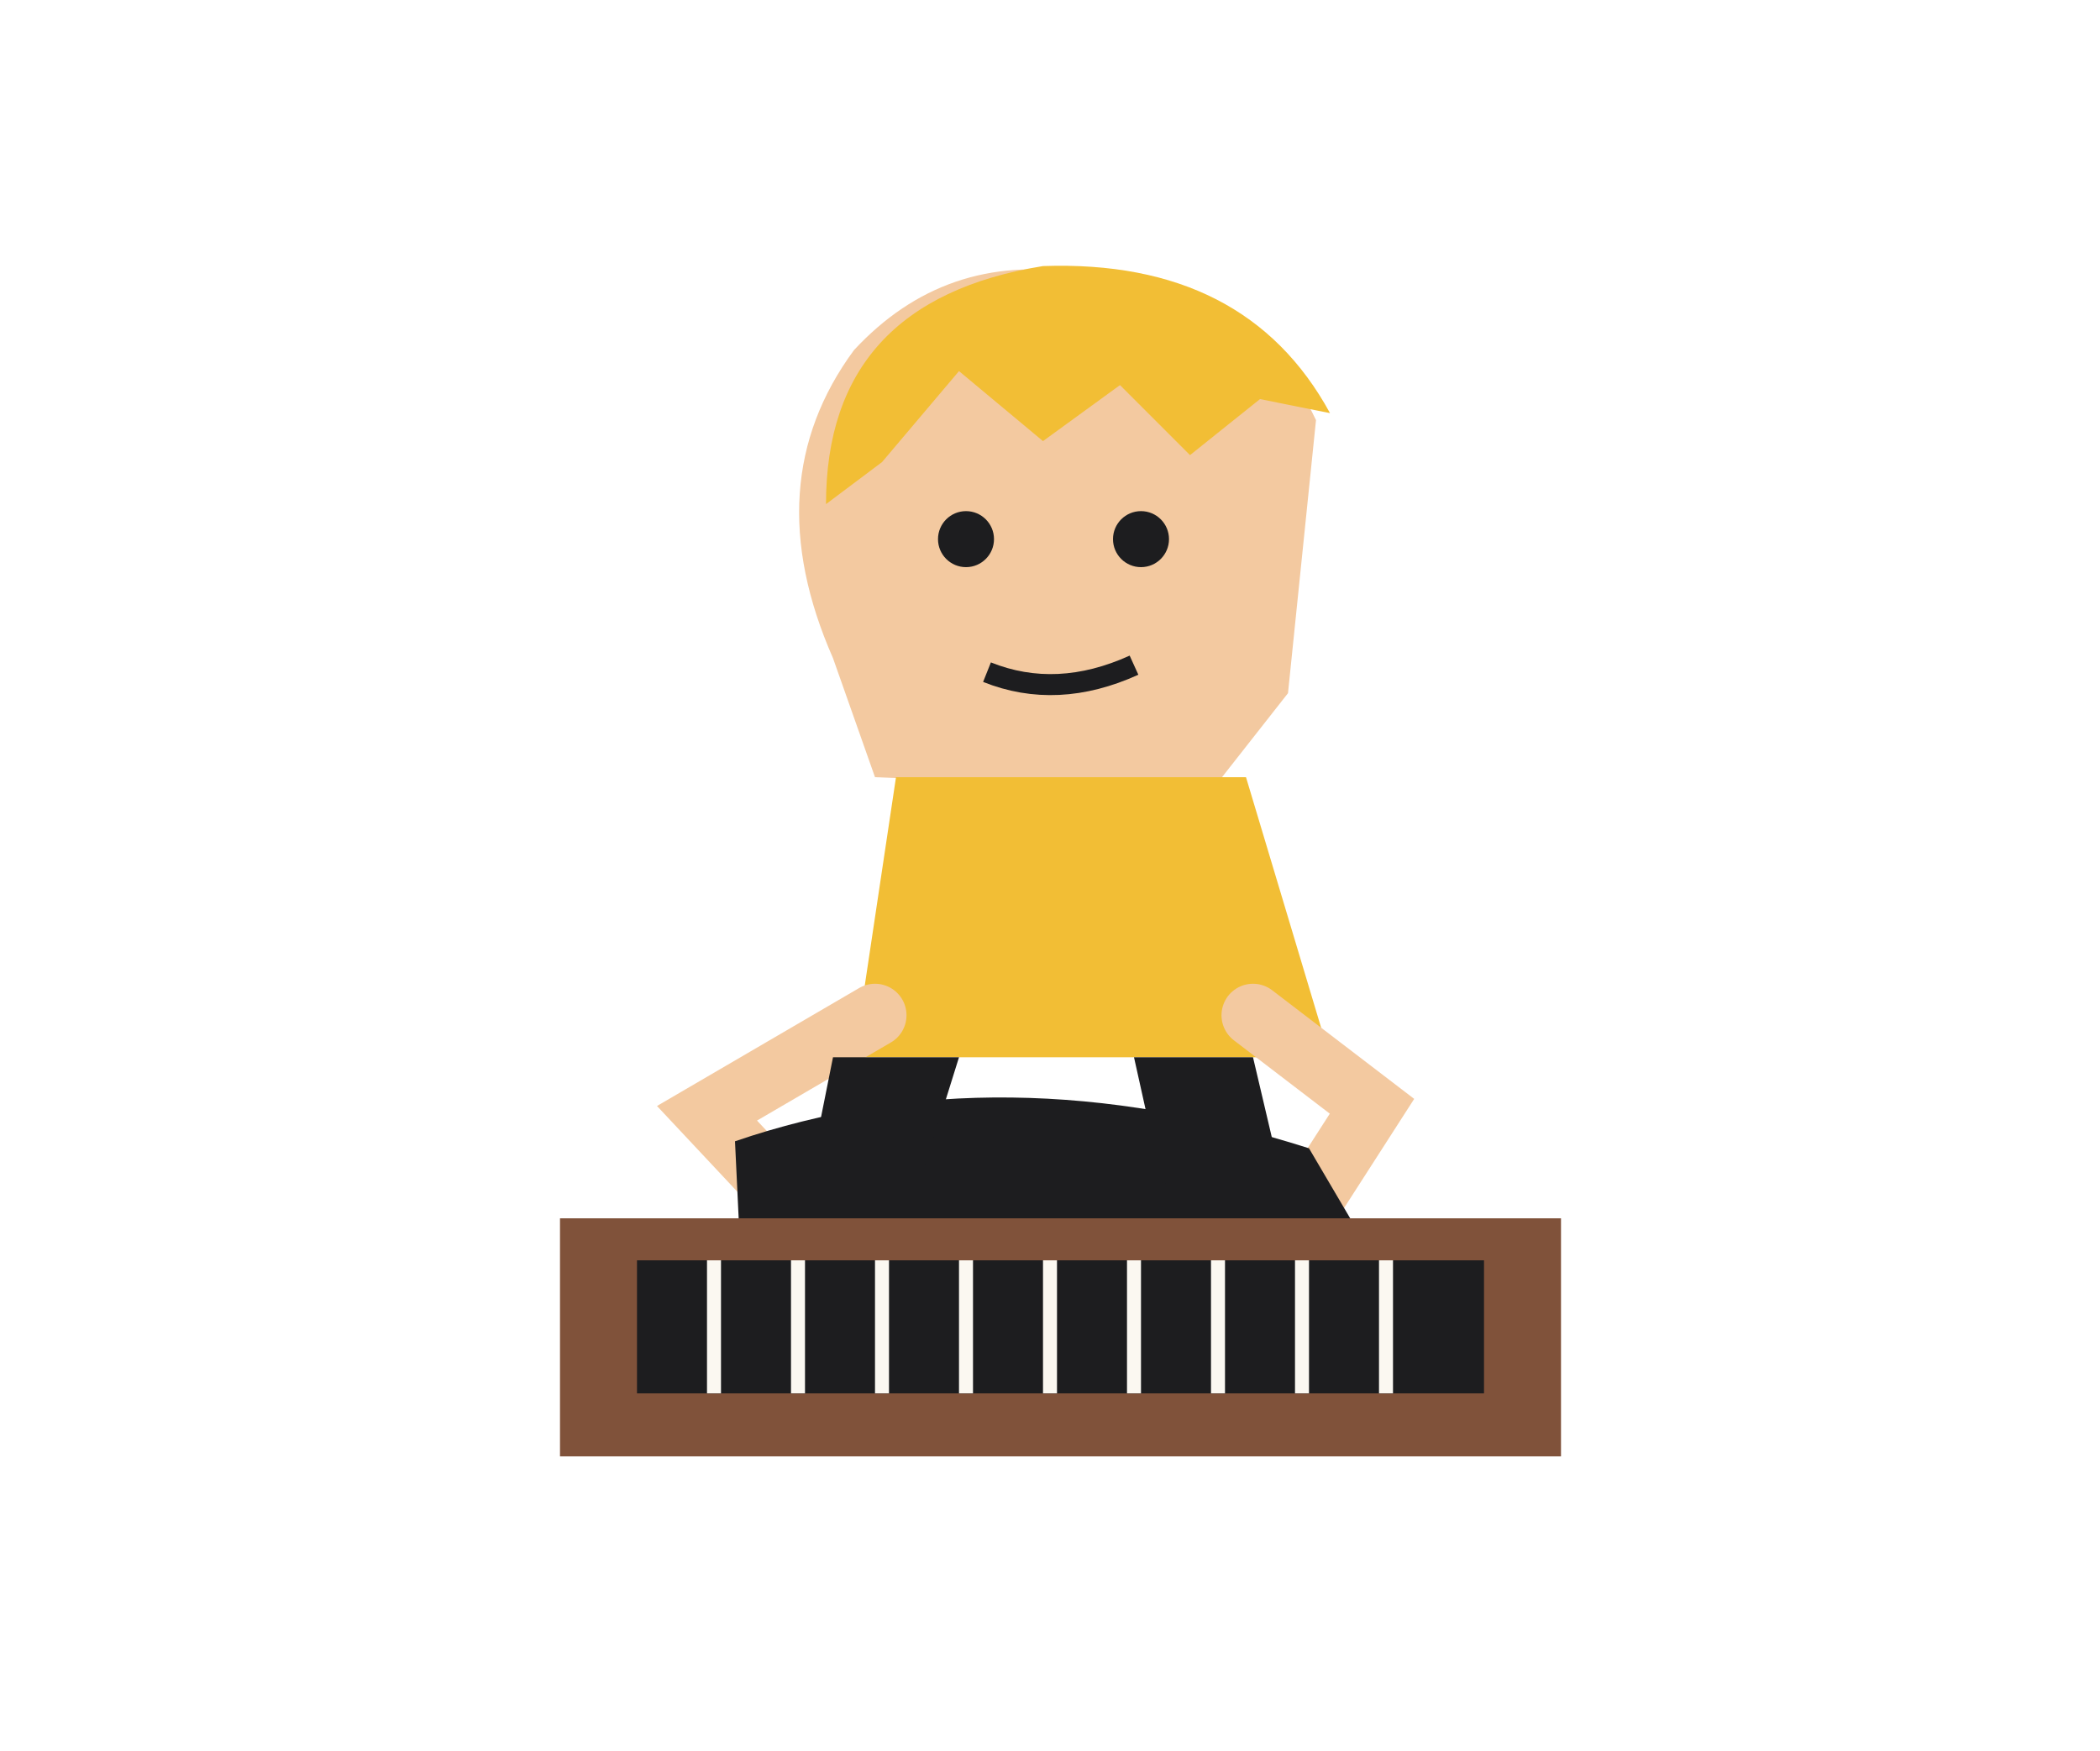
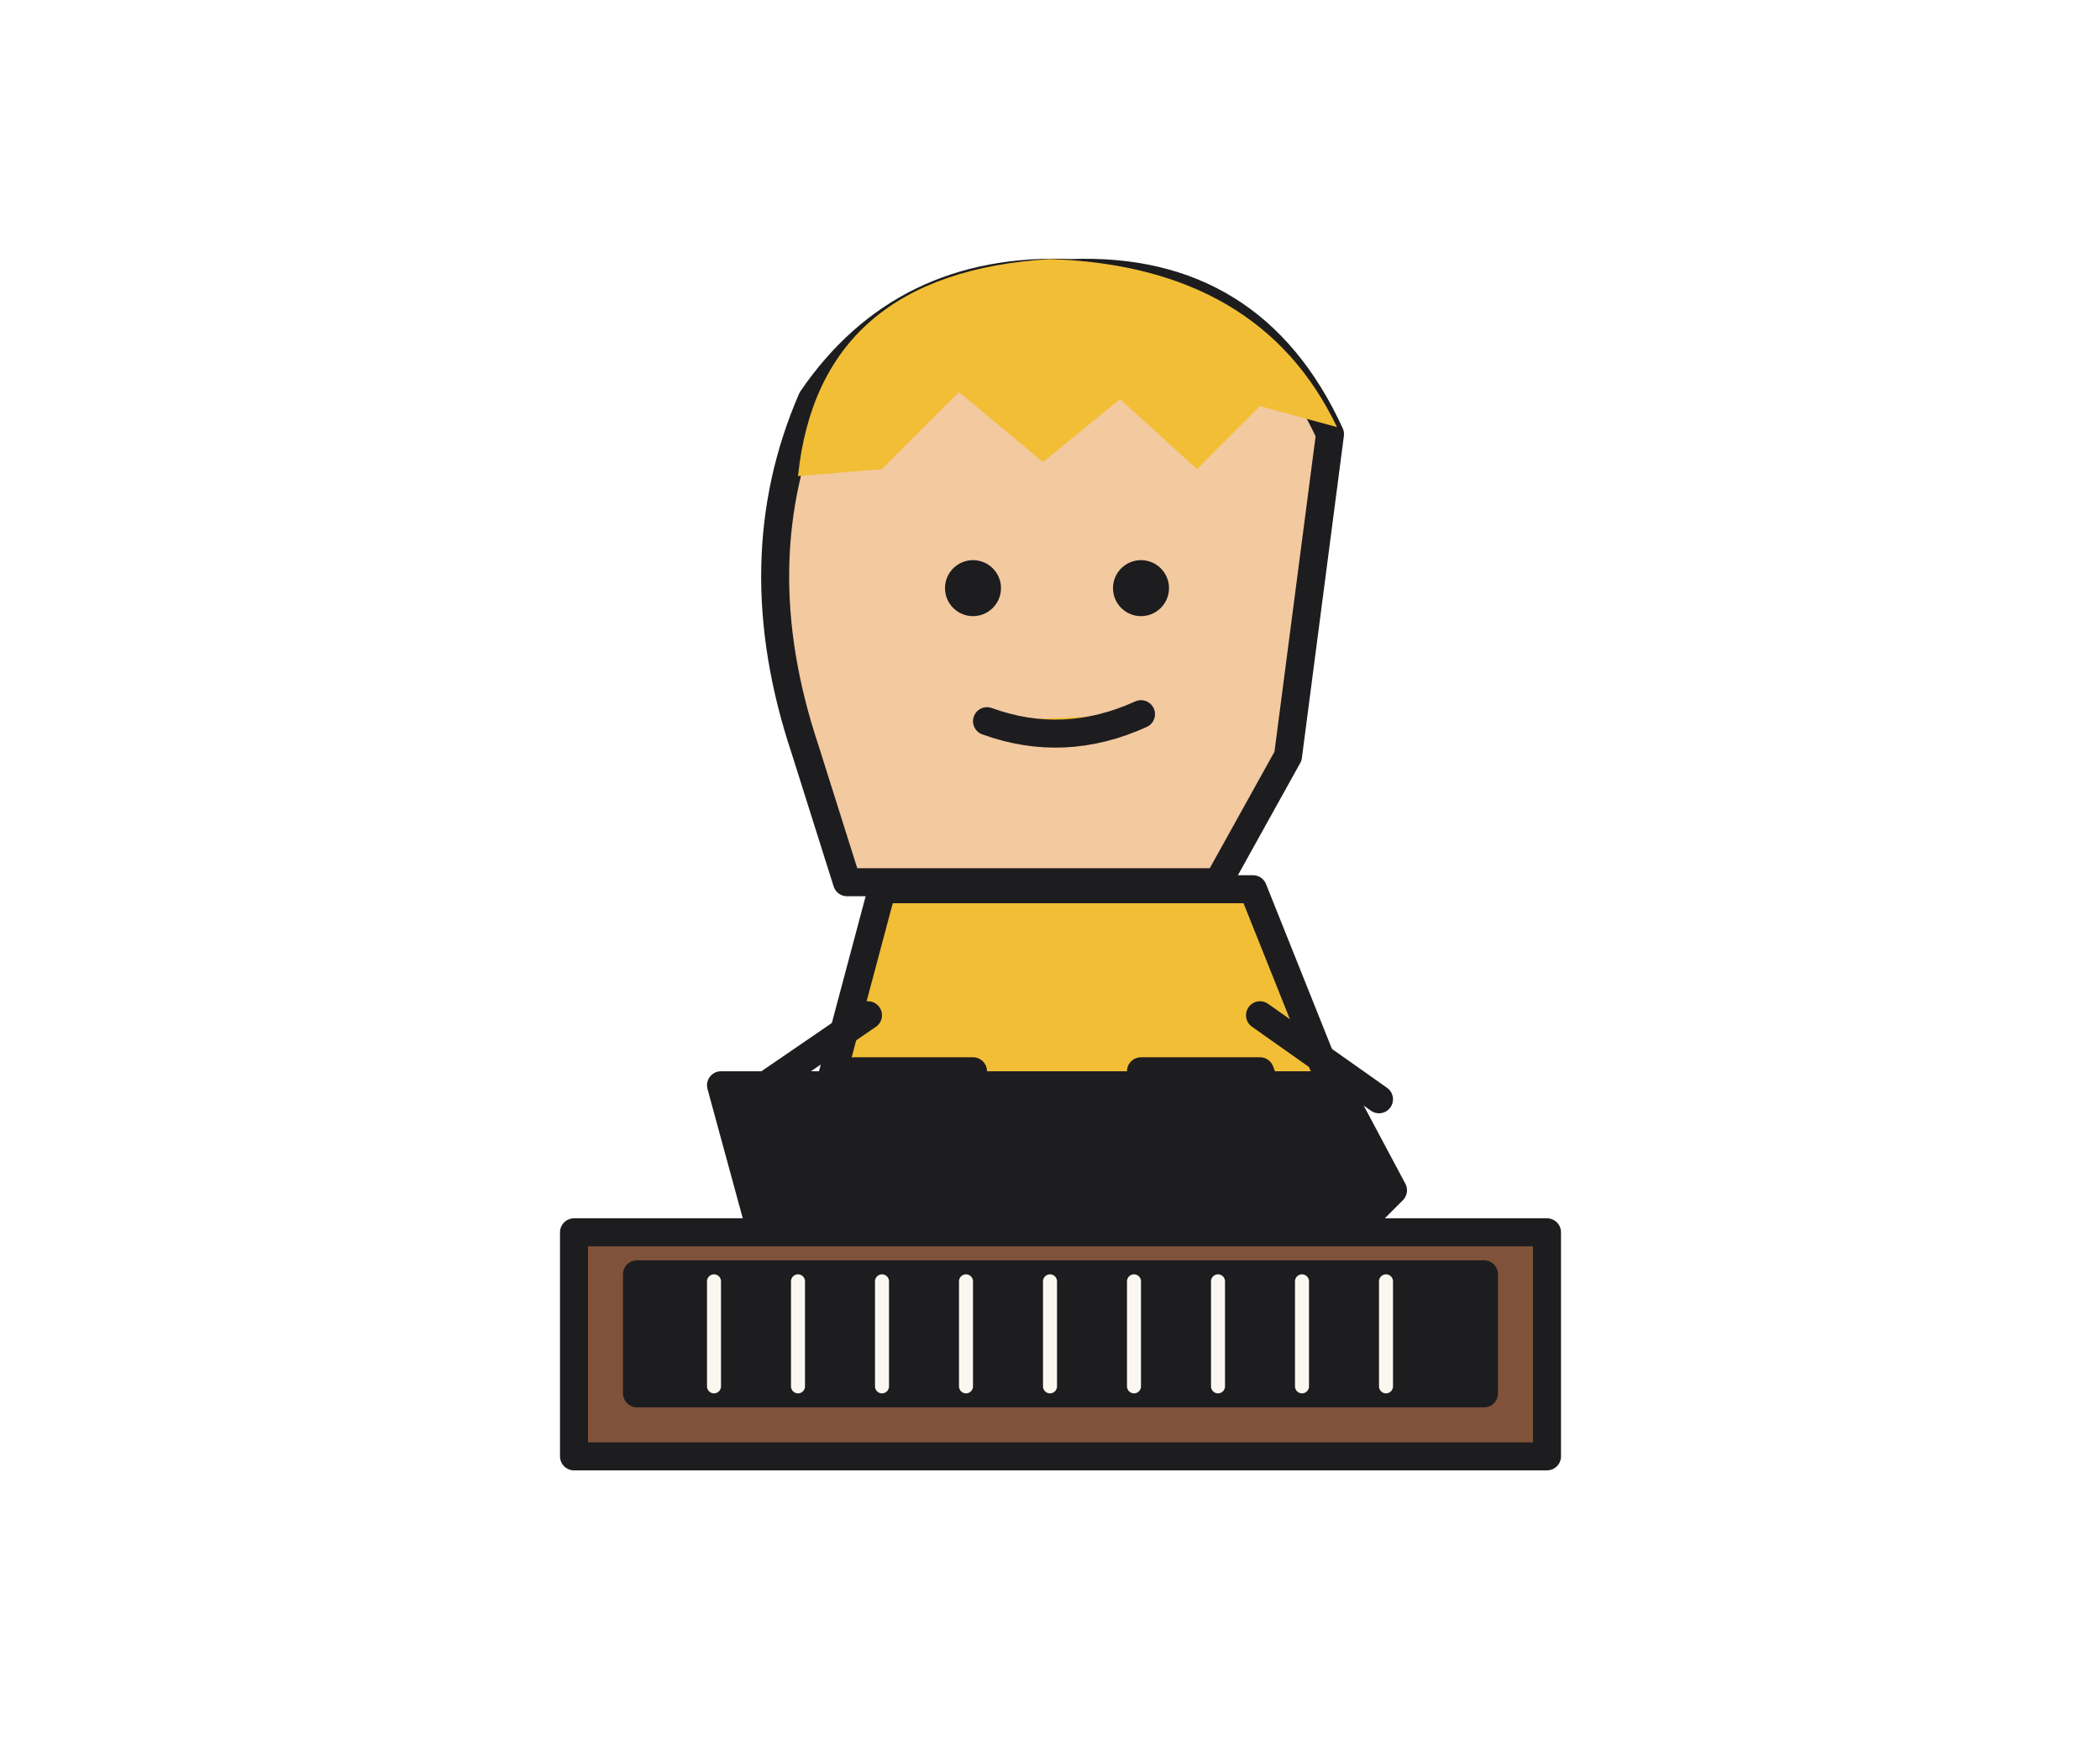
<svg xmlns="http://www.w3.org/2000/svg" width="300" height="250" viewBox="0 0 300 250">
-   <path d="M119 94 Q108 69 122 50 Q135 36 154 39 Q178 39 188 60 L184 99 L173 113 L125 111Z" fill="#F3C9A0" />
-   <path d="M118 72 Q118 43 149 38 Q178 37 190 59 L180 57 L170 65 L160 55 L149 63 L137 53 L126 66Z" fill="#F2BE35" />
-   <circle cx="138" cy="77" r="4" fill="#1D1D1F" />
-   <circle cx="163" cy="77" r="4" fill="#1D1D1F" />
-   <path d="M141 96 Q151 100 162 95" fill="none" stroke="#1D1D1F" stroke-width="3" />
-   <path d="M128 111 L178 111 L190 151 L122 151Z" fill="#F2BE35" />
-   <path d="M125 145 L101 159 L116 175 M179 145 L196 158 L187 172" fill="none" stroke="#F3C9A0" stroke-width="9" stroke-linecap="round" />
-   <path d="M105 163 Q143 150 187 164 L197 181 L187 188 L106 184Z" fill="#1D1D1F" />
-   <path d="M80 174 L223 174 L223 208 L80 208Z" fill="#80523A" />
-   <path d="M91 180 L212 180 L212 199 L91 199Z" fill="#1D1D1F" />
-   <path d="M102 180 V199 M114 180 V199 M126 180 V199 M138 180 V199 M150 180 V199 M162 180 V199 M174 180 V199 M186 180 V199 M198 180 V199" stroke="#FBF8F1" stroke-width="2" />
-   <path d="M119 151 L137 151 L132 167 L116 166Z M162 151 L179 151 L183 168 L166 169Z" fill="#1D1D1F" />
+   <g stroke="#1D1D1F" stroke-width="4" stroke-linecap="round" stroke-linejoin="round">
+     <path d="M115 107 Q106 80 116 57 Q129 38 153 39 Q179 38 190 62 L184 108 L174 126 L121 126Z" fill="#F3C9A0" />
+     <path d="M114 68 Q117 39 150 37 Q180 38 191 61 L180 58 L171 67 L160 57 L149 66 L137 56 L126 67Z" fill="#F2BE35" stroke="none" />
+     <circle cx="139" cy="84" r="4" fill="#1D1D1F" stroke="none" />
+     <circle cx="163" cy="84" r="4" fill="#1D1D1F" stroke="none" />
+     <path d="M141 103 Q152 107 163 102 M126 127 L179 127 L191 157 L118 157Z" fill="#F2BE35" />
+     <path d="M124 145 L105 158 M180 145 L197 157" fill="none" />
+     <path d="M103 155 L191 155 L199 170 L187 182 L109 177Z" fill="#1D1D1F" />
+     <path d="M82 176 L221 176 L221 208 L82 208Z" fill="#80523A" />
+     <path d="M91 182 L212 182 L212 199 L91 199Z" fill="#1D1D1F" />
+     <path d="M102 183 V198 M114 183 V198 M126 183 V198 M138 183 V198 M150 183 V198 M162 183 V198 M174 183 V198 M186 183 V198 M198 183 V198" stroke="#FBF8F1" stroke-width="2" />
+     <path d="M122 153 L139 153 L135 166 L119 166 M163 153 L180 153 L185 166 L168 166" fill="#1D1D1F" />
+   </g>
</svg>
